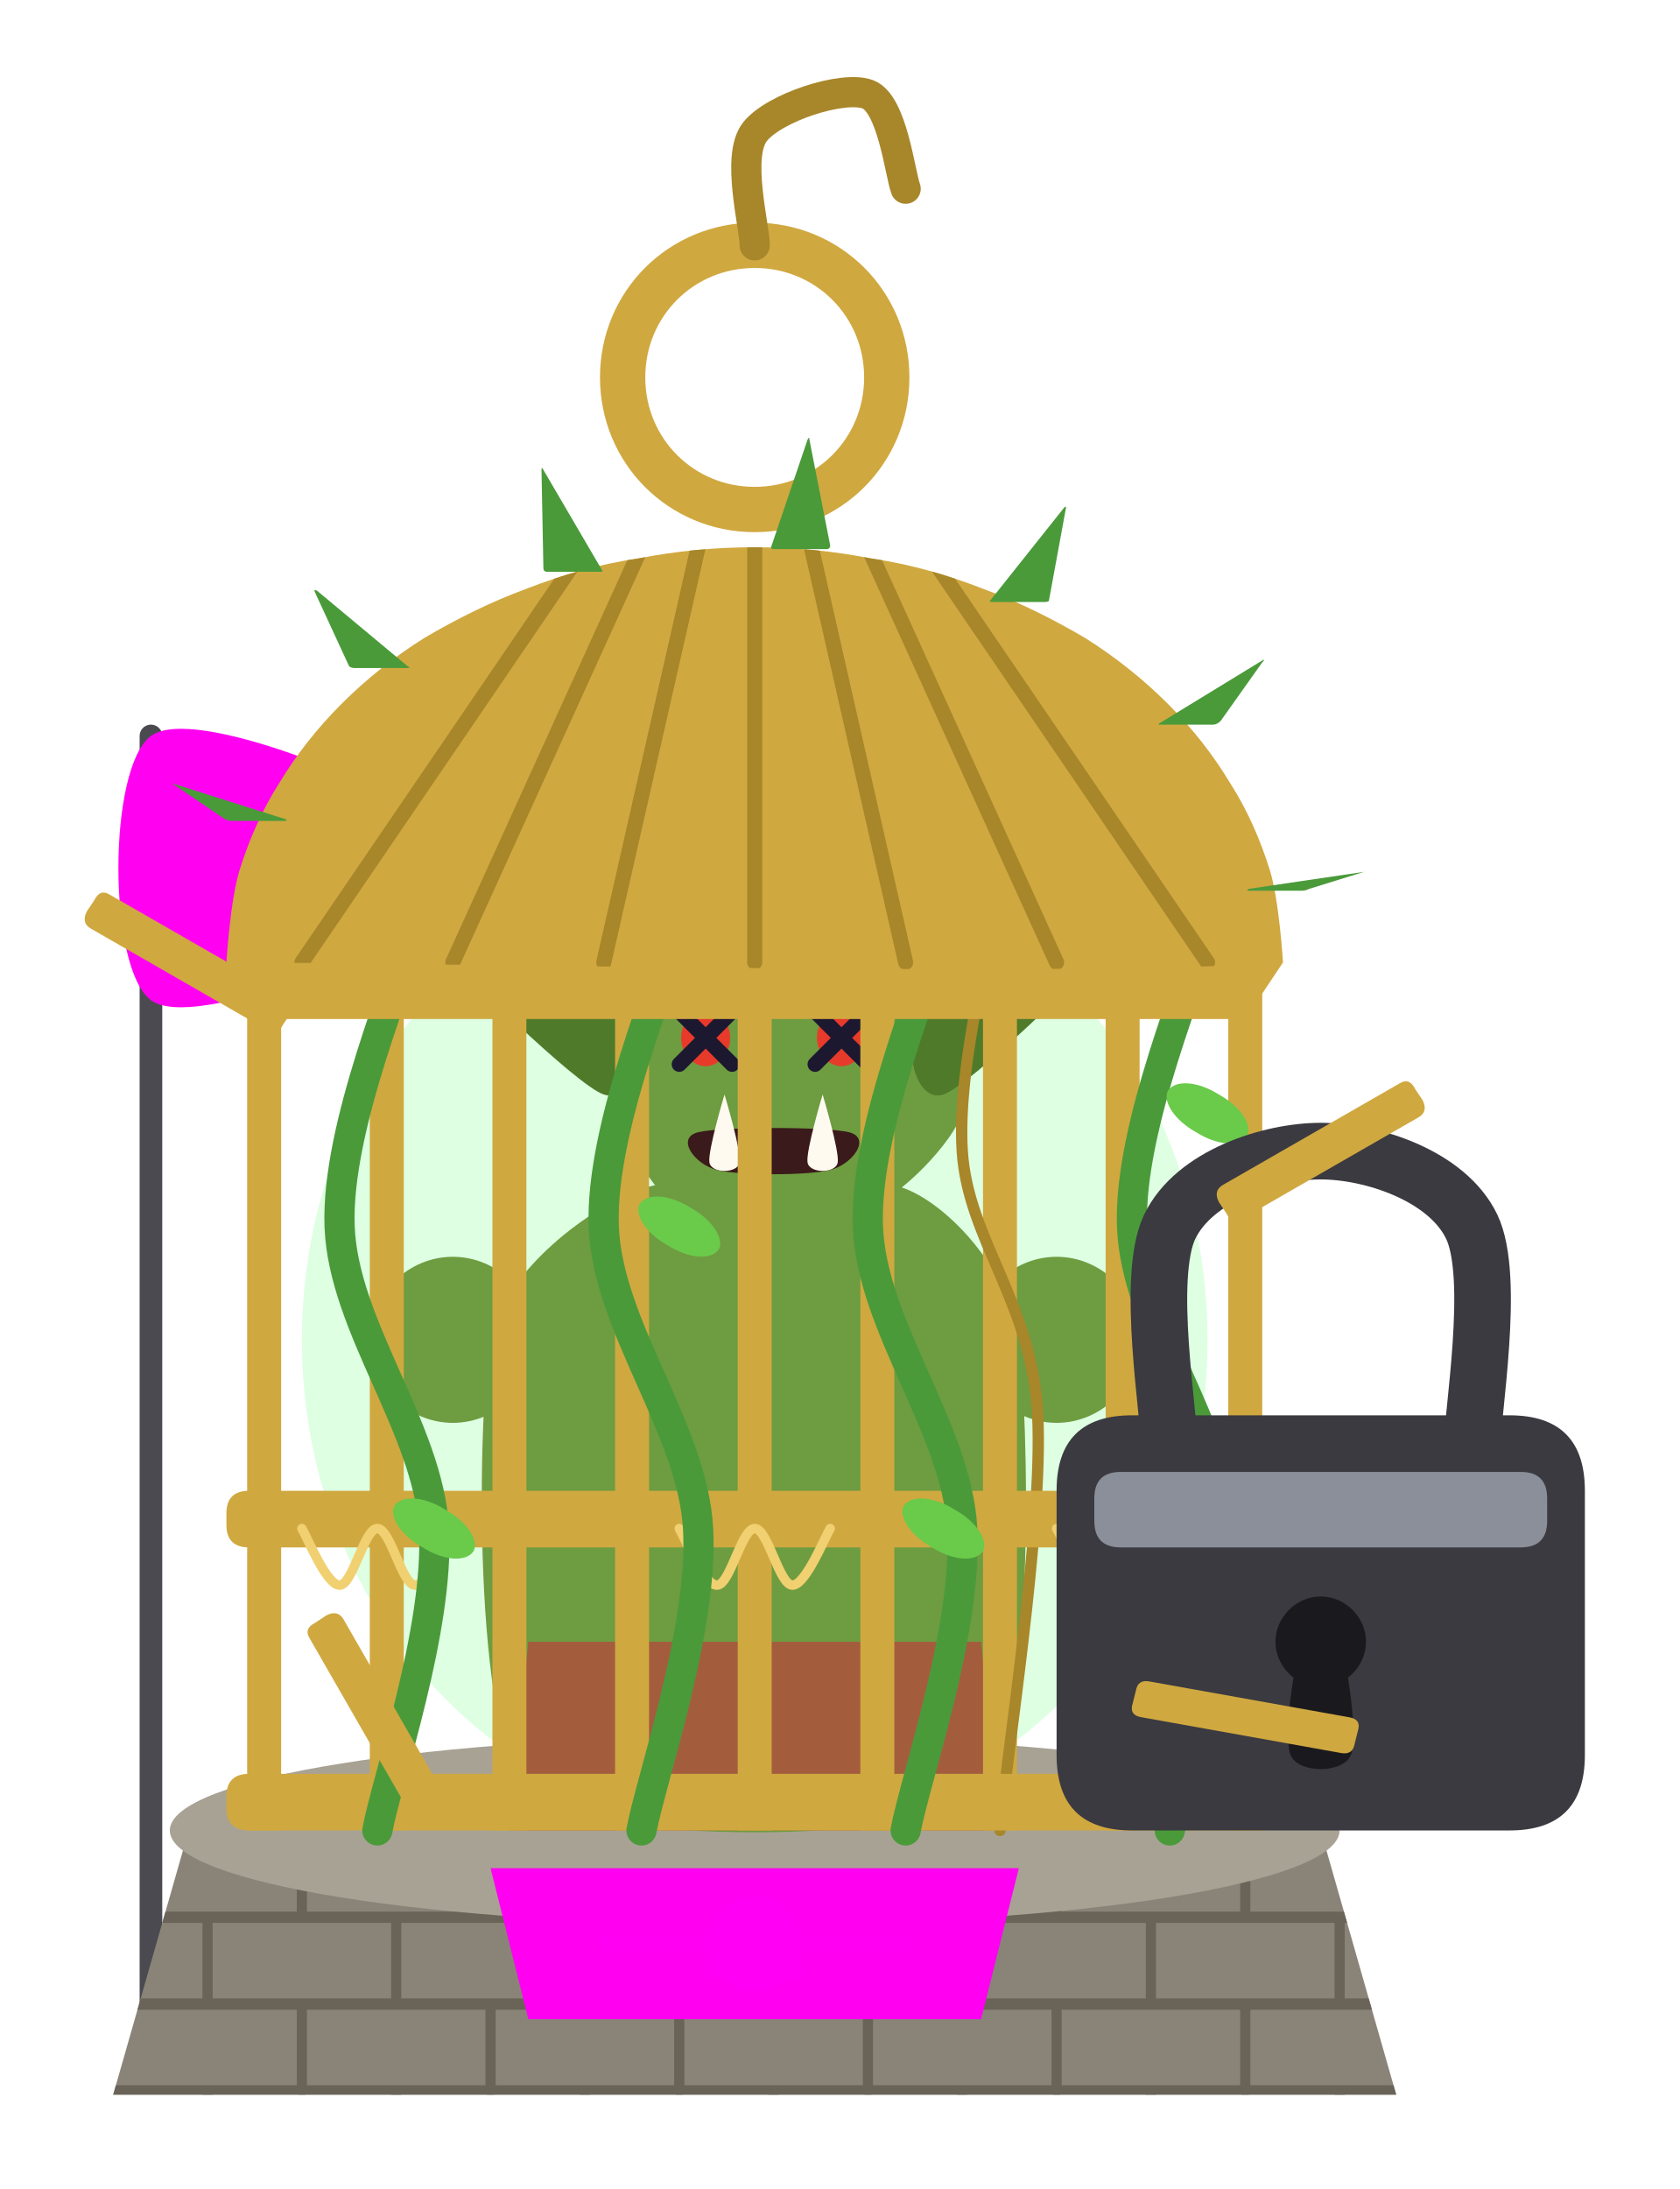
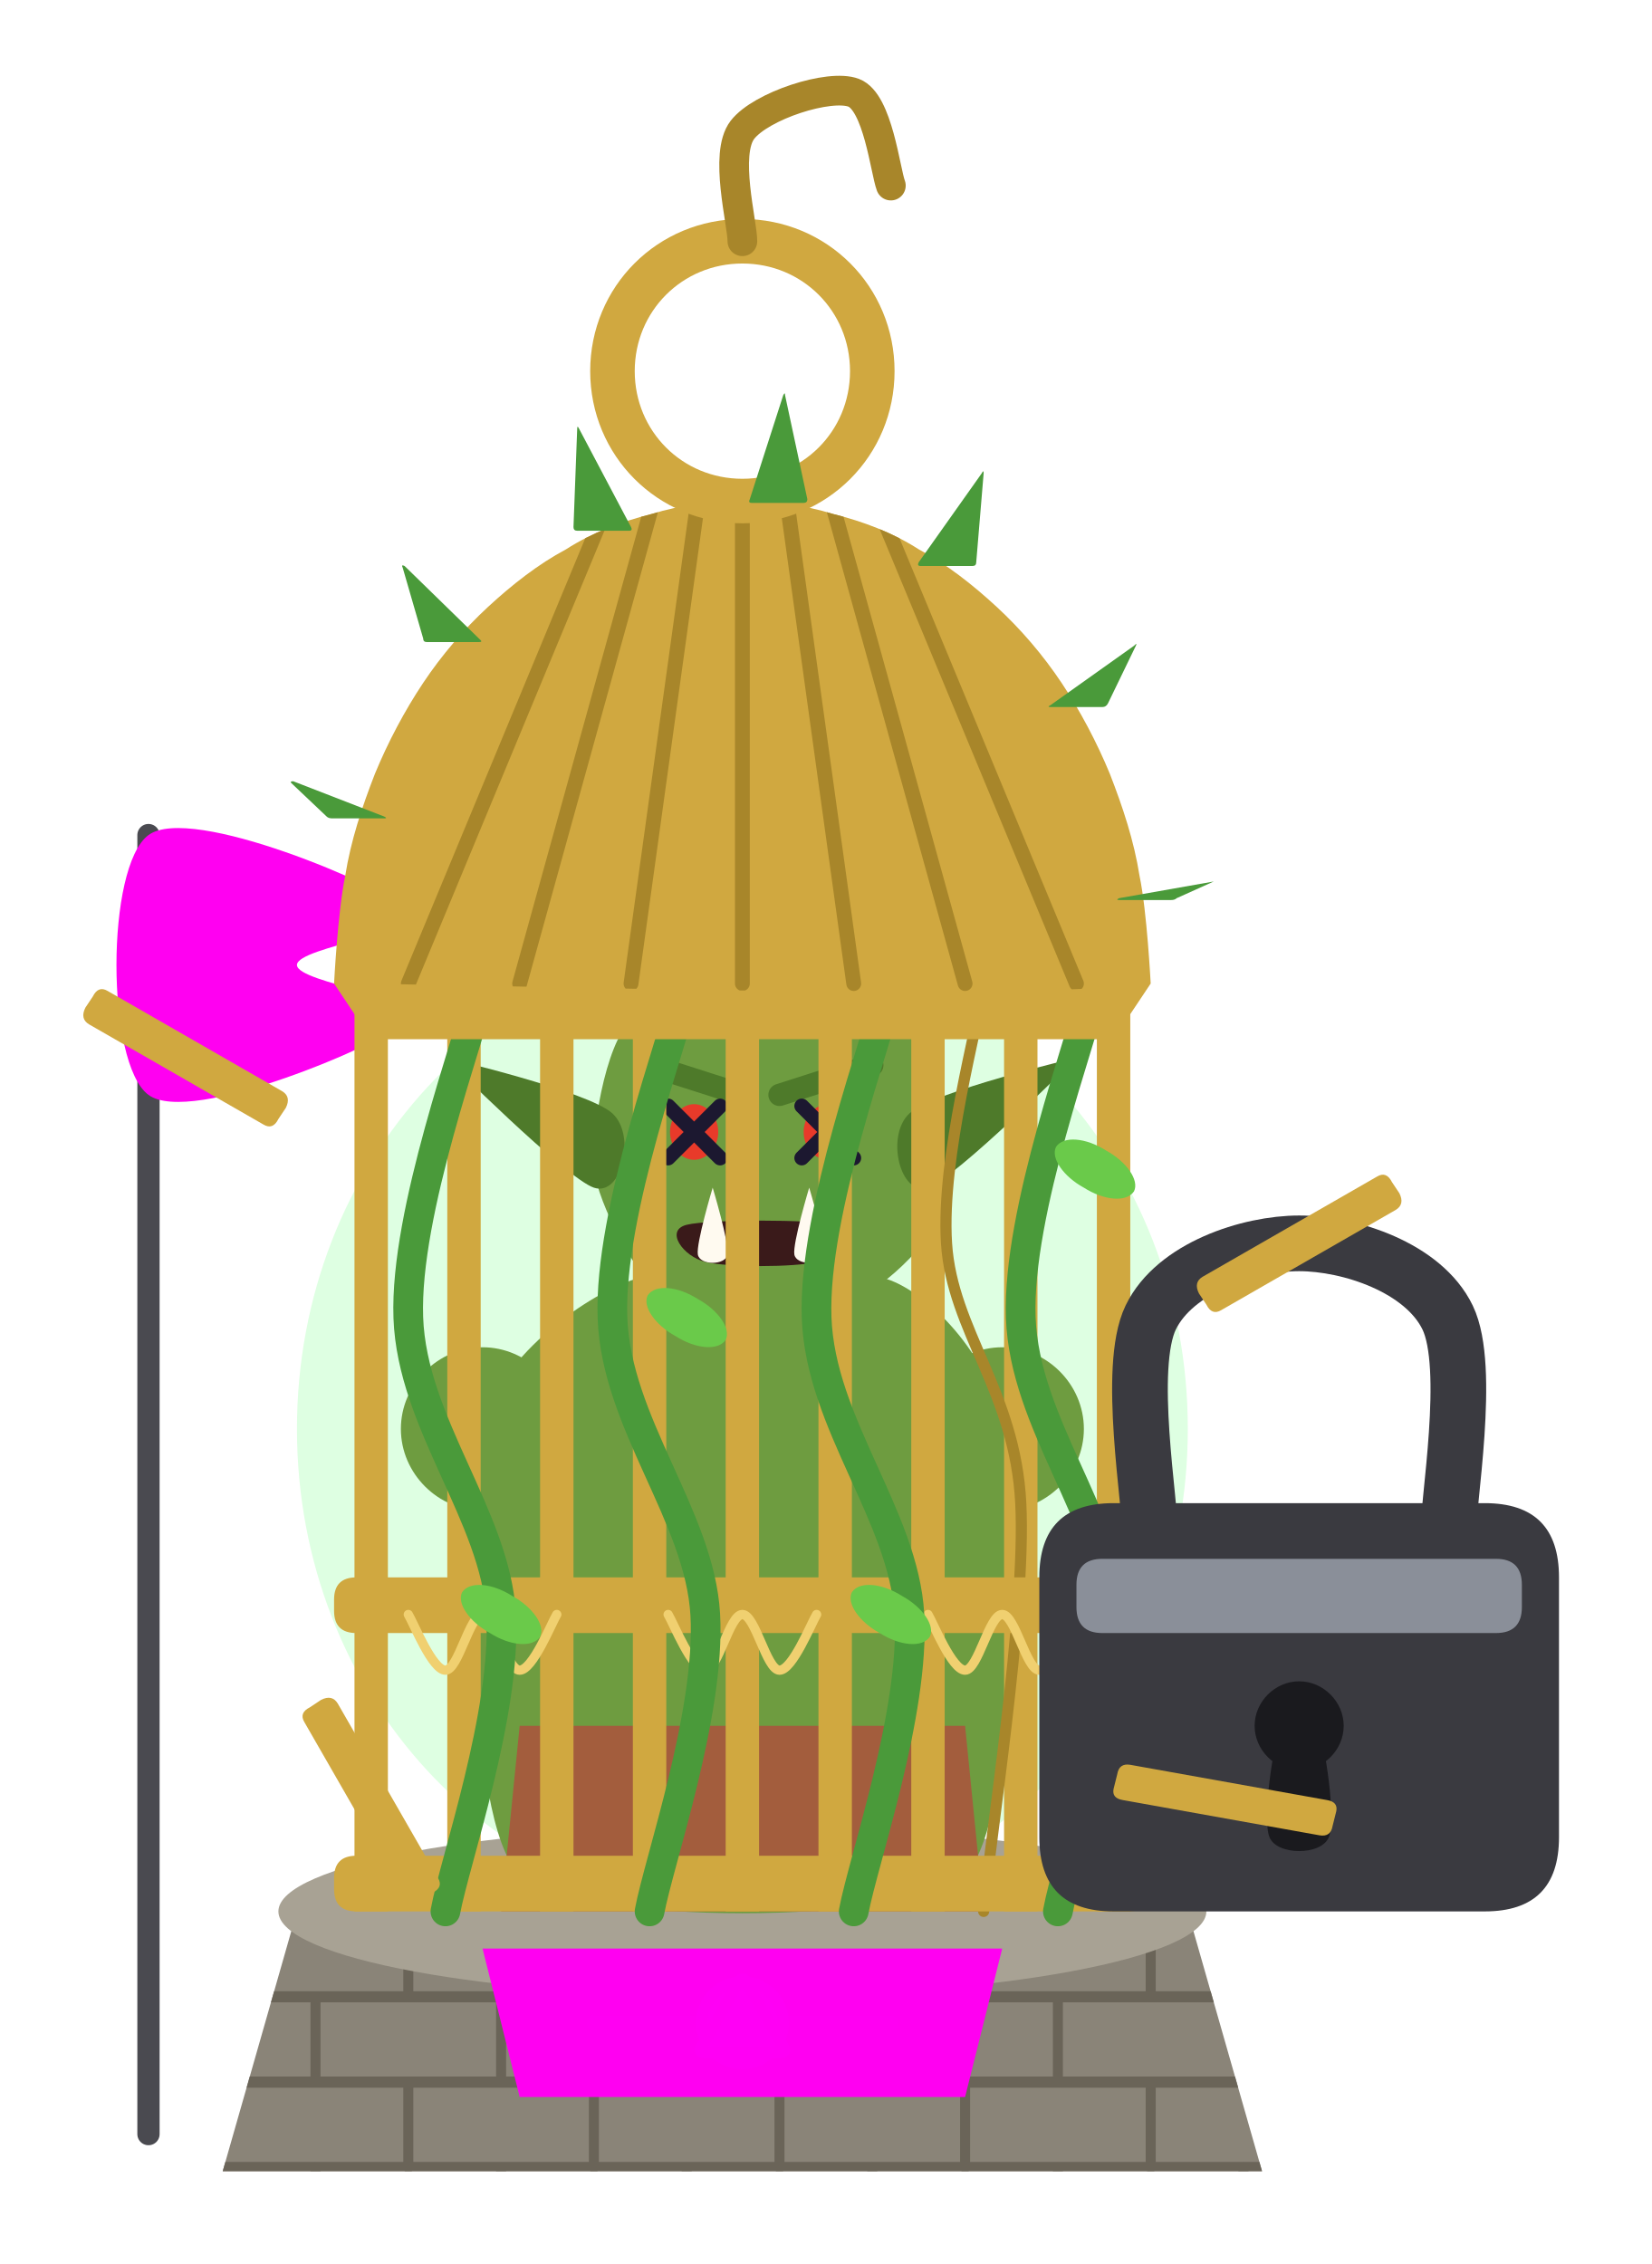
- <svg xmlns="http://www.w3.org/2000/svg" viewBox="-40 -111 89 116" width="267" height="348" data-character="goblin-cage" data-mu="50" data-rig="building">
+ <svg xmlns="http://www.w3.org/2000/svg" viewBox="-40 -117 89 122" width="267" height="366" data-character="goblin-cage" data-mu="50" data-rig="building">
  <defs>
    <clipPath id="goblin-cage-c1">
-       <path d="M-30 -14L30 -14L34 0L-34 0L-30 -14Z" />
+       <path d="M-24 -14L24 -14L28 0L-28 0L-24 -14Z" />
    </clipPath>
    <clipPath id="goblin-cage-c2">
-       <path d="M-28 -60C-37.3 -60 -28.1 -59.2 -28 -60C-27.9 -60.8 -27.8 -63.3 -27.3 -64.9C-26.8 -66.5 -26.1 -68.1 -25.2 -69.5C-24.3 -71 -23.2 -72.4 -21.9 -73.7C-20.6 -75 -19.1 -76.2 -17.5 -77.2C-15.8 -78.2 -14 -79.1 -12.1 -79.8C-10.3 -80.5 -8.3 -81.1 -6.2 -81.4C-4.2 -81.8 -2.1 -82 0 -82C2.1 -82 4.2 -81.8 6.2 -81.4C8.3 -81.1 10.3 -80.5 12.1 -79.8C14 -79.1 15.8 -78.2 17.5 -77.2C19.1 -76.2 20.6 -75 21.9 -73.7C23.2 -72.4 24.3 -71 25.2 -69.5C26.1 -68.1 26.8 -66.5 27.3 -64.9C27.8 -63.3 37.2 -60.8 28 -60C18.8 -59.2 -18.7 -60 -28 -60Z" />
+       <path d="M-22 -64C-29.3 -64 -22.1 -63 -22 -64C-21.9 -65 -21.8 -67.9 -21.4 -69.8C-21.1 -71.7 -20.5 -73.5 -19.8 -75.3C-19.1 -77 -18.2 -78.7 -17.2 -80.2C-16.2 -81.7 -15 -83.1 -13.7 -84.3C-12.4 -85.5 -11 -86.6 -9.5 -87.4C-8.1 -88.3 -6.5 -88.9 -4.9 -89.3C-3.3 -89.8 -1.6 -90 0 -90C1.6 -90 3.3 -89.8 4.9 -89.3C6.5 -88.9 8.1 -88.3 9.5 -87.4C11 -86.6 12.4 -85.5 13.7 -84.3C15 -83.1 16.2 -81.7 17.2 -80.2C18.2 -78.7 19.1 -77 19.8 -75.3C20.5 -73.5 21.1 -71.7 21.4 -69.8C21.8 -67.9 29.2 -65 22 -64C14.8 -63 -14.7 -64 -22 -64Z" />
    </clipPath>
  </defs>
  <g data-part="flag" data-bone="flag" data-z="1" data-team="1" data-bb="-34.6 -73.9 18.2 72.5">
    <path d="M-32 -2L-32 -72" fill="none" stroke="#4a4a50" stroke-width="1.2" stroke-linecap="round" stroke-linejoin="round" />
    <path d="M-32 -72C-29.7 -73.7 -19.3 -69.2 -18 -68C-16.7 -66.8 -24 -66 -24 -65C-24 -64 -16.7 -63.2 -18 -62C-19.3 -60.8 -29.7 -56.3 -32 -58C-34.3 -59.7 -34.3 -70.3 -32 -72Z" fill="#ff00f1" data-mat="cloth" data-bb="-34.3 -73.7 17.7 17.3" data-line="#ff00f4" data-lw="0.5" />
  </g>
-   <g data-part="pedestal" data-bone="base" data-z="2" data-bb="-36.3 -19.8 72.6 20.6">
-     <path d="M-30 -14L30 -14L34 0L-34 0L-30 -14Z" fill="#8a8478" data-mat="stone" data-bb="-34 -14 68 14" data-hi="0.4" />
+   <g data-part="pedestal" data-bone="base" data-z="2" data-bb="-30.3 -19.4 60.6 20.2">
+     <path d="M-24 -14L24 -14L28 0L-28 0L-24 -14Z" fill="#8a8478" data-mat="stone" data-bb="-28 -14 56 14" data-hi="0.4" />
    <g data-lod="1">
      <g clip-path="url(#goblin-cage-c1)">
-         <path d="M-36 -9.4L36 -9.4" fill="none" stroke="#6a6458" stroke-width="0.6" stroke-linecap="round" stroke-linejoin="round" data-lod="1" />
-         <path d="M-36 -4.8L36 -4.8" fill="none" stroke="#6a6458" stroke-width="0.6" stroke-linecap="round" stroke-linejoin="round" data-lod="1" />
-         <path d="M-36 -0.2L36 -0.2" fill="none" stroke="#6a6458" stroke-width="0.6" stroke-linecap="round" stroke-linejoin="round" data-lod="1" />
-         <path d="M-24 -14L-24 -9.4" fill="none" stroke="#6a6458" stroke-width="0.54" stroke-linecap="round" stroke-linejoin="round" data-lod="1" />
-         <path d="M-14 -14L-14 -9.4" fill="none" stroke="#6a6458" stroke-width="0.54" stroke-linecap="round" stroke-linejoin="round" data-lod="1" />
-         <path d="M-4 -14L-4 -9.4" fill="none" stroke="#6a6458" stroke-width="0.54" stroke-linecap="round" stroke-linejoin="round" data-lod="1" />
-         <path d="M6 -14L6 -9.4" fill="none" stroke="#6a6458" stroke-width="0.54" stroke-linecap="round" stroke-linejoin="round" data-lod="1" />
-         <path d="M16 -14L16 -9.4" fill="none" stroke="#6a6458" stroke-width="0.54" stroke-linecap="round" stroke-linejoin="round" data-lod="1" />
-         <path d="M26 -14L26 -9.4" fill="none" stroke="#6a6458" stroke-width="0.54" stroke-linecap="round" stroke-linejoin="round" data-lod="1" />
-         <path d="M-29 -9.4L-29 -4.8" fill="none" stroke="#6a6458" stroke-width="0.54" stroke-linecap="round" stroke-linejoin="round" data-lod="1" />
-         <path d="M-19 -9.4L-19 -4.8" fill="none" stroke="#6a6458" stroke-width="0.54" stroke-linecap="round" stroke-linejoin="round" data-lod="1" />
-         <path d="M-9 -9.4L-9 -4.8" fill="none" stroke="#6a6458" stroke-width="0.54" stroke-linecap="round" stroke-linejoin="round" data-lod="1" />
-         <path d="M1 -9.4L1 -4.8" fill="none" stroke="#6a6458" stroke-width="0.54" stroke-linecap="round" stroke-linejoin="round" data-lod="1" />
-         <path d="M11 -9.4L11 -4.8" fill="none" stroke="#6a6458" stroke-width="0.54" stroke-linecap="round" stroke-linejoin="round" data-lod="1" />
-         <path d="M21 -9.4L21 -4.8" fill="none" stroke="#6a6458" stroke-width="0.54" stroke-linecap="round" stroke-linejoin="round" data-lod="1" />
-         <path d="M31 -9.4L31 -4.8" fill="none" stroke="#6a6458" stroke-width="0.54" stroke-linecap="round" stroke-linejoin="round" data-lod="1" />
-         <path d="M-24 -4.8L-24 -0.2" fill="none" stroke="#6a6458" stroke-width="0.54" stroke-linecap="round" stroke-linejoin="round" data-lod="1" />
-         <path d="M-14 -4.8L-14 -0.2" fill="none" stroke="#6a6458" stroke-width="0.54" stroke-linecap="round" stroke-linejoin="round" data-lod="1" />
-         <path d="M-4 -4.8L-4 -0.2" fill="none" stroke="#6a6458" stroke-width="0.54" stroke-linecap="round" stroke-linejoin="round" data-lod="1" />
-         <path d="M6 -4.8L6 -0.2" fill="none" stroke="#6a6458" stroke-width="0.54" stroke-linecap="round" stroke-linejoin="round" data-lod="1" />
-         <path d="M16 -4.8L16 -0.2" fill="none" stroke="#6a6458" stroke-width="0.54" stroke-linecap="round" stroke-linejoin="round" data-lod="1" />
-         <path d="M26 -4.8L26 -0.2" fill="none" stroke="#6a6458" stroke-width="0.54" stroke-linecap="round" stroke-linejoin="round" data-lod="1" />
-         <path d="M-29 -0.2L-29 0" fill="none" stroke="#6a6458" stroke-width="0.54" stroke-linecap="round" stroke-linejoin="round" data-lod="1" />
-         <path d="M-19 -0.2L-19 0" fill="none" stroke="#6a6458" stroke-width="0.54" stroke-linecap="round" stroke-linejoin="round" data-lod="1" />
-         <path d="M-9 -0.2L-9 0" fill="none" stroke="#6a6458" stroke-width="0.54" stroke-linecap="round" stroke-linejoin="round" data-lod="1" />
-         <path d="M1 -0.2L1 0" fill="none" stroke="#6a6458" stroke-width="0.54" stroke-linecap="round" stroke-linejoin="round" data-lod="1" />
-         <path d="M11 -0.2L11 0" fill="none" stroke="#6a6458" stroke-width="0.54" stroke-linecap="round" stroke-linejoin="round" data-lod="1" />
-         <path d="M21 -0.2L21 0" fill="none" stroke="#6a6458" stroke-width="0.54" stroke-linecap="round" stroke-linejoin="round" data-lod="1" />
-         <path d="M31 -0.2L31 0" fill="none" stroke="#6a6458" stroke-width="0.54" stroke-linecap="round" stroke-linejoin="round" data-lod="1" />
+         <path d="M-30 -9.4L30 -9.4" fill="none" stroke="#6a6458" stroke-width="0.6" stroke-linecap="round" stroke-linejoin="round" data-lod="1" />
+         <path d="M-30 -4.8L30 -4.8" fill="none" stroke="#6a6458" stroke-width="0.6" stroke-linecap="round" stroke-linejoin="round" data-lod="1" />
+         <path d="M-30 -0.2L30 -0.2" fill="none" stroke="#6a6458" stroke-width="0.6" stroke-linecap="round" stroke-linejoin="round" data-lod="1" />
+         <path d="M-18 -14L-18 -9.4" fill="none" stroke="#6a6458" stroke-width="0.54" stroke-linecap="round" stroke-linejoin="round" data-lod="1" />
+         <path d="M-8 -14L-8 -9.4" fill="none" stroke="#6a6458" stroke-width="0.54" stroke-linecap="round" stroke-linejoin="round" data-lod="1" />
+         <path d="M2 -14L2 -9.4" fill="none" stroke="#6a6458" stroke-width="0.54" stroke-linecap="round" stroke-linejoin="round" data-lod="1" />
+         <path d="M12 -14L12 -9.4" fill="none" stroke="#6a6458" stroke-width="0.54" stroke-linecap="round" stroke-linejoin="round" data-lod="1" />
+         <path d="M22 -14L22 -9.4" fill="none" stroke="#6a6458" stroke-width="0.54" stroke-linecap="round" stroke-linejoin="round" data-lod="1" />
+         <path d="M-23 -9.4L-23 -4.8" fill="none" stroke="#6a6458" stroke-width="0.54" stroke-linecap="round" stroke-linejoin="round" data-lod="1" />
+         <path d="M-13 -9.4L-13 -4.8" fill="none" stroke="#6a6458" stroke-width="0.54" stroke-linecap="round" stroke-linejoin="round" data-lod="1" />
+         <path d="M-3 -9.4L-3 -4.8" fill="none" stroke="#6a6458" stroke-width="0.54" stroke-linecap="round" stroke-linejoin="round" data-lod="1" />
+         <path d="M7 -9.4L7 -4.8" fill="none" stroke="#6a6458" stroke-width="0.54" stroke-linecap="round" stroke-linejoin="round" data-lod="1" />
+         <path d="M17 -9.4L17 -4.8" fill="none" stroke="#6a6458" stroke-width="0.54" stroke-linecap="round" stroke-linejoin="round" data-lod="1" />
+         <path d="M27 -9.4L27 -4.8" fill="none" stroke="#6a6458" stroke-width="0.54" stroke-linecap="round" stroke-linejoin="round" data-lod="1" />
+         <path d="M-18 -4.8L-18 -0.2" fill="none" stroke="#6a6458" stroke-width="0.54" stroke-linecap="round" stroke-linejoin="round" data-lod="1" />
+         <path d="M-8 -4.8L-8 -0.2" fill="none" stroke="#6a6458" stroke-width="0.54" stroke-linecap="round" stroke-linejoin="round" data-lod="1" />
+         <path d="M2 -4.8L2 -0.2" fill="none" stroke="#6a6458" stroke-width="0.54" stroke-linecap="round" stroke-linejoin="round" data-lod="1" />
+         <path d="M12 -4.8L12 -0.2" fill="none" stroke="#6a6458" stroke-width="0.54" stroke-linecap="round" stroke-linejoin="round" data-lod="1" />
+         <path d="M22 -4.8L22 -0.2" fill="none" stroke="#6a6458" stroke-width="0.54" stroke-linecap="round" stroke-linejoin="round" data-lod="1" />
+         <path d="M-23 -0.2L-23 0" fill="none" stroke="#6a6458" stroke-width="0.54" stroke-linecap="round" stroke-linejoin="round" data-lod="1" />
+         <path d="M-13 -0.2L-13 0" fill="none" stroke="#6a6458" stroke-width="0.54" stroke-linecap="round" stroke-linejoin="round" data-lod="1" />
+         <path d="M-3 -0.2L-3 0" fill="none" stroke="#6a6458" stroke-width="0.54" stroke-linecap="round" stroke-linejoin="round" data-lod="1" />
+         <path d="M7 -0.2L7 0" fill="none" stroke="#6a6458" stroke-width="0.54" stroke-linecap="round" stroke-linejoin="round" data-lod="1" />
+         <path d="M17 -0.2L17 0" fill="none" stroke="#6a6458" stroke-width="0.54" stroke-linecap="round" stroke-linejoin="round" data-lod="1" />
+         <path d="M27 -0.2L27 0" fill="none" stroke="#6a6458" stroke-width="0.54" stroke-linecap="round" stroke-linejoin="round" data-lod="1" />
      </g>
    </g>
-     <path d="M31 -14C31 -11.2 17.1 -9 0 -9C-17.1 -9 -31 -11.2 -31 -14C-31 -16.8 -17.1 -19 0 -19C17.1 -19 31 -16.8 31 -14Z" fill="#a8a294" data-mat="stone" data-bb="-31 -19 62 10" />
+     <path d="M25 -14C25 -11.5 13.8 -9.4 0 -9.4C-13.8 -9.4 -25 -11.5 -25 -14C-25 -16.5 -13.8 -18.6 0 -18.6C13.8 -18.6 25 -16.5 25 -14Z" fill="#a8a294" data-mat="stone" data-bb="-25 -18.6 50 9.2" />
  </g>
  <g data-part="evoGlow" data-bone="glow" data-z="3" data-evo="evo" data-glow="1" data-bb="-24 -66 48 52">
    <path d="M24 -40C24 -25.6 13.3 -14 0 -14C-13.3 -14 -24 -25.6 -24 -40C-24 -54.4 -13.3 -66 0 -66C13.3 -66 24 -54.4 24 -40Z" fill="#7cff8a" opacity="0.25" />
  </g>
-   <g data-part="brawler" data-bone="crew" data-z="4" data-bb="-21.2 -65 42.4 52.6">
+   <g data-part="brawler" data-bone="crew" data-z="4" data-bb="-19.2 -65 38.4 52.6">
    <path d="M-12 -16C-15 -18.8 -14.7 -36.3 -14 -40C-13.3 -43.7 -8.6 -47.1 -6 -48C-3.4 -48.9 5.7 -48.9 8 -48C10.3 -47.1 13.5 -43.7 14 -40C14.5 -36.3 15 -18.8 12 -16C9 -13.2 -9 -13.2 -12 -16Z" fill="#6e9c40" data-mat="skin" data-bb="-15 -48.9 30.1 35.7" data-hi="0.4" />
    <path d="M-12 -24L12 -24L13 -14L-13 -14L-12 -24Z" fill="#a35d3d" data-mat="cloth" data-bb="-13 -24 26 10" />
    <path d="M-8 -54C-8.2 -55.7 -7.4 -60.8 -6 -62C-4.6 -63.2 2.1 -64.2 4 -64C5.9 -63.8 9.2 -61.4 10 -60C10.8 -58.6 11.5 -53.5 11 -52C10.5 -50.5 7.8 -47.6 6 -47C4.3 -46.4 -2.4 -46.2 -4 -47C-5.6 -47.8 -7.8 -52.2 -8 -54Z" fill="#6e9c40" data-mat="skin" data-bb="-8.2 -64.2 19.7 18.1" data-hi="0.4" />
    <path d="M-8 -53C-9.5 -53.5 -16 -60 -16 -60C-16 -60 -8.3 -58.2 -7 -57C-5.7 -55.8 -6.5 -52.5 -8 -53Z" fill="#4e7a2a" data-mat="skin" data-bb="-16 -60 10.3 7.5" />
    <path d="M9 -57C10.3 -58.2 18 -60 18 -60C18 -60 11.5 -53.5 10 -53C8.5 -52.5 7.7 -55.8 9 -57Z" fill="#4e7a2a" data-mat="skin" data-bb="7.7 -60 10.3 7.5" />
-     <path d="M-11.6 -40C-11.6 -37.6 -13.6 -35.6 -16 -35.6C-18.4 -35.6 -20.4 -37.6 -20.4 -40C-20.4 -42.4 -18.4 -44.4 -16 -44.4C-13.6 -44.4 -11.6 -42.4 -11.6 -40Z" fill="#6e9c40" data-mat="skin" data-bb="-20.4 -44.4 8.8 8.8" data-hi="0.4" />
-     <path d="M20.4 -40C20.4 -37.6 18.4 -35.6 16 -35.6C13.6 -35.6 11.6 -37.6 11.6 -40C11.6 -42.4 13.6 -44.4 16 -44.4C18.4 -44.4 20.4 -42.4 20.4 -40Z" fill="#6e9c40" data-mat="skin" data-bb="11.6 -44.4 8.8 8.8" data-hi="0.4" />
+     <path d="M-9.6 -40C-9.6 -37.6 -11.6 -35.6 -14 -35.6C-16.4 -35.6 -18.4 -37.6 -18.4 -40C-18.4 -42.4 -16.4 -44.4 -14 -44.4C-11.6 -44.4 -9.6 -42.4 -9.6 -40Z" fill="#6e9c40" data-mat="skin" data-bb="-18.4 -44.4 8.8 8.8" data-hi="0.4" />
+     <path d="M18.4 -40C18.4 -37.6 16.4 -35.6 14 -35.6C11.6 -35.6 9.6 -37.6 9.6 -40C9.6 -42.4 11.6 -44.4 14 -44.4C16.4 -44.4 18.4 -42.4 18.4 -40Z" fill="#6e9c40" data-mat="skin" data-bb="9.6 -44.4 8.8 8.8" data-hi="0.4" />
  </g>
  <g data-part="brawlerFace" data-bone="crew" data-z="4.5" data-expr="idle,attack,hurt,stun,sleep,ability" data-bb="-5.6 -60.2 13.2 12.2">
    <path d="M-1.3 -56C-1.3 -55.2 -1.9 -54.5 -2.6 -54.5C-3.3 -54.5 -3.9 -55.2 -3.9 -56C-3.9 -56.8 -3.3 -57.5 -2.6 -57.5C-1.9 -57.5 -1.3 -56.8 -1.3 -56Z" fill="#e83a2a" />
    <path d="M5.9 -56C5.9 -55.2 5.3 -54.5 4.6 -54.5C3.9 -54.5 3.3 -55.2 3.3 -56C3.3 -56.8 3.9 -57.5 4.6 -57.5C5.3 -57.5 5.9 -56.8 5.9 -56Z" fill="#e83a2a" />
    <path d="M-5 -59.6L0 -58" fill="none" stroke="#4e7a2a" stroke-width="1.2" stroke-linecap="round" stroke-linejoin="round" />
    <path d="M7 -59.6L2 -58" fill="none" stroke="#4e7a2a" stroke-width="1.2" stroke-linecap="round" stroke-linejoin="round" />
    <path d="M-3 -51C-1.8 -51.3 3.8 -51.3 5 -51C6.2 -50.7 5.2 -49.3 4 -49C2.8 -48.7 -0.8 -48.7 -2 -49C-3.2 -49.3 -4.2 -50.7 -3 -51Z" fill="#3a1a1a" />
    <path d="M-2.4 -49.4C-2.5 -50 -1.6 -53 -1.6 -53C-1.6 -53 -0.7 -50 -0.8 -49.4C-0.9 -48.8 -2.3 -48.8 -2.4 -49.4Z" fill="#fffaf0" data-mat="bone" data-bb="-2.5 -53 1.9 4.2" />
    <path d="M2.8 -49.4C2.7 -50 3.6 -53 3.6 -53C3.6 -53 4.5 -50 4.4 -49.4C4.3 -48.8 2.9 -48.8 2.8 -49.4Z" fill="#fffaf0" data-mat="bone" data-bb="2.7 -53 1.9 4.2" />
  </g>
  <g data-part="brawlerDeath" data-bone="crew" data-z="4.5" data-expr="death" data-bb="-4.4 -57.8 10.8 3.6">
    <path d="M-4 -57.4L-1.2 -54.6" fill="none" stroke="#1c1830" stroke-width="0.8" stroke-linecap="round" stroke-linejoin="round" />
    <path d="M-1.2 -57.4L-4 -54.6" fill="none" stroke="#1c1830" stroke-width="0.8" stroke-linecap="round" stroke-linejoin="round" />
    <path d="M3.2 -57.4L6 -54.6" fill="none" stroke="#1c1830" stroke-width="0.8" stroke-linecap="round" stroke-linejoin="round" />
    <path d="M6 -57.4L3.2 -54.6" fill="none" stroke="#1c1830" stroke-width="0.8" stroke-linecap="round" stroke-linejoin="round" />
  </g>
-   <g data-part="bars" data-bone="door" data-z="6" data-sig="1" data-bb="-28.8 -70.8 57.6 57.6">
-     <path d="M-26.9 -60L-25.1 -60L-25.1 -14L-26.9 -14L-26.9 -60Z" fill="#d0a840" data-mat="gold" data-bb="-26.9 -60 1.8 46" data-hi="0.8" />
-     <path d="M-20.4 -64.4L-18.6 -64.4L-18.6 -14L-20.4 -14L-20.4 -64.4Z" fill="#d0a840" data-mat="gold" data-bb="-20.4 -64.4 1.8 50.4" data-hi="0.8" />
-     <path d="M-13.9 -67.5L-12.1 -67.5L-12.1 -14L-13.9 -14L-13.9 -67.5Z" fill="#d0a840" data-mat="gold" data-bb="-13.9 -67.5 1.8 53.5" data-hi="0.8" />
-     <path d="M-7.4 -69.4L-5.6 -69.4L-5.6 -14L-7.4 -14L-7.4 -69.4Z" fill="#d0a840" data-mat="gold" data-bb="-7.4 -69.4 1.8 55.4" data-hi="0.8" />
-     <path d="M-0.9 -70L0.9 -70L0.9 -14L-0.9 -14L-0.9 -70Z" fill="#d0a840" data-mat="gold" data-bb="-0.9 -70 1.8 56" data-hi="0.8" />
-     <path d="M5.6 -69.4L7.4 -69.4L7.4 -14L5.6 -14L5.6 -69.4Z" fill="#d0a840" data-mat="gold" data-bb="5.6 -69.4 1.8 55.4" data-hi="0.8" />
-     <path d="M12.1 -67.5L13.9 -67.5L13.9 -14L12.1 -14L12.1 -67.5Z" fill="#d0a840" data-mat="gold" data-bb="12.1 -67.5 1.8 53.5" data-hi="0.8" />
-     <path d="M18.6 -64.4L20.4 -64.4L20.4 -14L18.6 -14L18.6 -64.4Z" fill="#d0a840" data-mat="gold" data-bb="18.6 -64.4 1.8 50.4" data-hi="0.8" />
-     <path d="M25.1 -60L26.9 -60L26.9 -14L25.1 -14L25.1 -60Z" fill="#d0a840" data-mat="gold" data-bb="25.1 -60 1.8 46" data-hi="0.8" />
+   <g data-part="bars" data-bone="door" data-z="6" data-sig="1" data-bb="-22.8 -76.8 45.6 63.6">
+     <path d="M-20.9 -64L-19.1 -64L-19.1 -14L-20.9 -14L-20.9 -64Z" fill="#d0a840" data-mat="gold" data-bb="-20.9 -64 1.8 50" data-hi="0.8" />
+     <path d="M-15.9 -69.2L-14.1 -69.2L-14.1 -14L-15.9 -14L-15.9 -69.2Z" fill="#d0a840" data-mat="gold" data-bb="-15.9 -69.2 1.8 55.3" data-hi="0.8" />
+     <path d="M-10.9 -73L-9.1 -73L-9.1 -14L-10.9 -14L-10.9 -73Z" fill="#d0a840" data-mat="gold" data-bb="-10.9 -73 1.8 59" data-hi="0.8" />
+     <path d="M-5.9 -75.2L-4.1 -75.2L-4.1 -14L-5.9 -14L-5.9 -75.2Z" fill="#d0a840" data-mat="gold" data-bb="-5.9 -75.2 1.8 61.3" data-hi="0.8" />
+     <path d="M-0.9 -76L0.9 -76L0.9 -14L-0.9 -14L-0.9 -76Z" fill="#d0a840" data-mat="gold" data-bb="-0.9 -76 1.8 62" data-hi="0.8" />
+     <path d="M4.1 -75.2L5.9 -75.2L5.9 -14L4.1 -14L4.1 -75.2Z" fill="#d0a840" data-mat="gold" data-bb="4.1 -75.2 1.8 61.3" data-hi="0.8" />
+     <path d="M9.1 -73L10.9 -73L10.9 -14L9.1 -14L9.1 -73Z" fill="#d0a840" data-mat="gold" data-bb="9.1 -73 1.8 59" data-hi="0.8" />
+     <path d="M14.1 -69.2L15.9 -69.2L15.9 -14L14.1 -14L14.1 -69.2Z" fill="#d0a840" data-mat="gold" data-bb="14.1 -69.2 1.8 55.3" data-hi="0.8" />
+     <path d="M19.1 -64L20.9 -64L20.9 -14L19.1 -14L19.1 -64Z" fill="#d0a840" data-mat="gold" data-bb="19.1 -64 1.8 50" data-hi="0.8" />
    <g data-lod="1">
      <path d="M13 -14C13.3 -17.7 15.3 -30 15 -36C14.7 -42 11.3 -45.3 11 -50C10.7 -54.7 12.7 -61.7 13 -64" fill="none" stroke="#a8862a" stroke-width="0.6" stroke-linecap="round" stroke-linejoin="round" />
    </g>
-     <path d="M-26.8 -32L26.8 -32Q28 -32 28 -30.8L28 -30.2Q28 -29 26.8 -29L-26.8 -29Q-28 -29 -28 -30.2L-28 -30.8Q-28 -32 -26.8 -32Z" fill="#d0a840" data-mat="gold" data-bb="-28 -32 56 3" data-hi="0.8" />
-     <path d="M-26.8 -17L26.8 -17Q28 -17 28 -15.8L28 -15.2Q28 -14 26.8 -14L-26.8 -14Q-28 -14 -28 -15.2L-28 -15.8Q-28 -17 -26.8 -17Z" fill="#d0a840" data-mat="gold" data-bb="-28 -17 56 3" />
+     <path d="M-20.8 -32L20.8 -32Q22 -32 22 -30.8L22 -30.2Q22 -29 20.8 -29L-20.8 -29Q-22 -29 -22 -30.2L-22 -30.8Q-22 -32 -20.8 -32Z" fill="#d0a840" data-mat="gold" data-bb="-22 -32 44 3" data-hi="0.8" />
+     <path d="M-20.8 -17L20.8 -17Q22 -17 22 -15.8L22 -15.2Q22 -14 20.8 -14L-20.8 -14Q-22 -14 -22 -15.2L-22 -15.8Q-22 -17 -20.8 -17Z" fill="#d0a840" data-mat="gold" data-bb="-22 -17 44 3" />
    <g data-lod="2">
-       <path d="M-24 -30C-23.7 -29.5 -22.7 -27 -22 -27C-21.3 -27 -20.7 -30 -20 -30C-19.3 -30 -18.7 -27 -18 -27C-17.3 -27 -16.3 -29.5 -16 -30" fill="none" stroke="#f0d070" stroke-width="0.5" stroke-linecap="round" stroke-linejoin="round" />
+       <path d="M-18 -30C-17.7 -29.5 -16.7 -27 -16 -27C-15.3 -27 -14.7 -30 -14 -30C-13.3 -30 -12.7 -27 -12 -27C-11.3 -27 -10.3 -29.5 -10 -30" fill="none" stroke="#f0d070" stroke-width="0.5" stroke-linecap="round" stroke-linejoin="round" />
      <path d="M-4 -30C-3.7 -29.5 -2.7 -27 -2 -27C-1.3 -27 -0.7 -30 0 -30C0.7 -30 1.3 -27 2 -27C2.7 -27 3.7 -29.5 4 -30" fill="none" stroke="#f0d070" stroke-width="0.5" stroke-linecap="round" stroke-linejoin="round" />
-       <path d="M16 -30C16.3 -29.5 17.3 -27 18 -27C18.7 -27 19.3 -30 20 -30C20.7 -30 21.3 -27 22 -27C22.7 -27 23.7 -29.5 24 -30" fill="none" stroke="#f0d070" stroke-width="0.5" stroke-linecap="round" stroke-linejoin="round" />
+       <path d="M10 -30C10.3 -29.5 11.3 -27 12 -27C12.7 -27 13.3 -30 14 -30C14.7 -30 15.3 -27 16 -27C16.7 -27 17.7 -29.5 18 -30" fill="none" stroke="#f0d070" stroke-width="0.5" stroke-linecap="round" stroke-linejoin="round" />
    </g>
  </g>
-   <g data-part="evoVines" data-bone="door" data-z="6.5" data-evo="evo" data-bb="-23 -62.8 50.2 49.6">
-     <path d="M-20 -14C-19.5 -16.7 -16.7 -24.7 -17 -30C-17.3 -35.3 -21.8 -40.7 -22 -46C-22.2 -51.3 -18.7 -59.3 -18 -62" fill="none" stroke="#4a9a3a" stroke-width="1.6" stroke-linecap="round" stroke-linejoin="round" />
-     <path d="M-6 -14C-5.5 -16.7 -2.7 -24.7 -3 -30C-3.3 -35.3 -7.8 -40.7 -8 -46C-8.2 -51.3 -4.7 -59.3 -4 -62" fill="none" stroke="#4a9a3a" stroke-width="1.6" stroke-linecap="round" stroke-linejoin="round" />
-     <path d="M8 -14C8.5 -16.7 11.3 -24.7 11 -30C10.7 -35.3 6.2 -40.7 6 -46C5.8 -51.3 9.3 -59.3 10 -62" fill="none" stroke="#4a9a3a" stroke-width="1.6" stroke-linecap="round" stroke-linejoin="round" />
-     <path d="M22 -14C22.5 -16.7 25.3 -24.7 25 -30C24.7 -35.3 20.2 -40.7 20 -46C19.8 -51.3 23.3 -59.3 24 -62" fill="none" stroke="#4a9a3a" stroke-width="1.6" stroke-linecap="round" stroke-linejoin="round" />
-     <path d="M-14.9 -28.8C-15.3 -28.2 -16.5 -28.3 -17.6 -29C-18.7 -29.6 -19.4 -30.6 -19.1 -31.2C-18.7 -31.8 -17.5 -31.7 -16.4 -31C-15.3 -30.4 -14.6 -29.4 -14.9 -28.8Z" fill="#6aca4a" data-mat="cloth" data-bb="-19.4 -31.8 4.8 3.5" />
-     <path d="M-1.9 -44.8C-2.3 -44.2 -3.5 -44.3 -4.6 -45C-5.7 -45.6 -6.4 -46.6 -6.1 -47.2C-5.7 -47.8 -4.5 -47.7 -3.4 -47C-2.3 -46.4 -1.6 -45.4 -1.9 -44.8Z" fill="#6aca4a" data-mat="cloth" data-bb="-6.4 -47.8 4.8 3.5" />
-     <path d="M12.1 -28.8C11.7 -28.2 10.5 -28.3 9.4 -29C8.3 -29.6 7.6 -30.6 7.9 -31.2C8.3 -31.8 9.5 -31.7 10.6 -31C11.7 -30.4 12.4 -29.4 12.1 -28.8Z" fill="#6aca4a" data-mat="cloth" data-bb="7.6 -31.8 4.8 3.5" />
-     <path d="M26.1 -50.8C25.7 -50.2 24.5 -50.3 23.4 -51C22.3 -51.6 21.6 -52.6 21.9 -53.2C22.3 -53.8 23.5 -53.7 24.6 -53C25.7 -52.4 26.4 -51.4 26.1 -50.8Z" fill="#6aca4a" data-mat="cloth" data-bb="21.6 -53.8 4.8 3.5" />
+   <g data-part="evoVines" data-bone="door" data-z="6.5" data-evo="evo" data-bb="-19 -64.8 41.2 51.6">
+     <path d="M-16 -14C-15.5 -16.7 -12.7 -24.7 -13 -30C-13.3 -35.3 -17.8 -40.3 -18 -46C-18.2 -51.7 -14.7 -61 -14 -64" fill="none" stroke="#4a9a3a" stroke-width="1.6" stroke-linecap="round" stroke-linejoin="round" />
+     <path d="M-5 -14C-4.5 -16.7 -1.7 -24.7 -2 -30C-2.3 -35.3 -6.8 -40.3 -7 -46C-7.2 -51.7 -3.7 -61 -3 -64" fill="none" stroke="#4a9a3a" stroke-width="1.6" stroke-linecap="round" stroke-linejoin="round" />
+     <path d="M6 -14C6.5 -16.7 9.3 -24.7 9 -30C8.7 -35.3 4.2 -40.3 4 -46C3.8 -51.7 7.3 -61 8 -64" fill="none" stroke="#4a9a3a" stroke-width="1.6" stroke-linecap="round" stroke-linejoin="round" />
+     <path d="M17 -14C17.5 -16.7 20.3 -24.7 20 -30C19.7 -35.3 15.2 -40.3 15 -46C14.8 -51.7 18.3 -61 19 -64" fill="none" stroke="#4a9a3a" stroke-width="1.6" stroke-linecap="round" stroke-linejoin="round" />
+     <path d="M-10.9 -28.8C-11.3 -28.2 -12.5 -28.3 -13.6 -29C-14.7 -29.6 -15.4 -30.6 -15.1 -31.2C-14.7 -31.8 -13.5 -31.7 -12.4 -31C-11.3 -30.4 -10.6 -29.4 -10.9 -28.8Z" fill="#6aca4a" data-mat="cloth" data-bb="-15.4 -31.8 4.8 3.5" />
+     <path d="M-0.9 -44.8C-1.3 -44.2 -2.5 -44.3 -3.6 -45C-4.7 -45.6 -5.4 -46.6 -5.1 -47.2C-4.7 -47.8 -3.5 -47.7 -2.4 -47C-1.3 -46.4 -0.6 -45.4 -0.9 -44.8Z" fill="#6aca4a" data-mat="cloth" data-bb="-5.4 -47.8 4.8 3.5" />
+     <path d="M10.1 -28.8C9.7 -28.2 8.5 -28.3 7.4 -29C6.3 -29.6 5.6 -30.6 5.9 -31.2C6.3 -31.8 7.5 -31.7 8.6 -31C9.7 -30.4 10.4 -29.4 10.1 -28.8Z" fill="#6aca4a" data-mat="cloth" data-bb="5.6 -31.8 4.8 3.5" />
+     <path d="M21.1 -52.8C20.7 -52.2 19.5 -52.3 18.4 -53C17.3 -53.6 16.6 -54.6 16.9 -55.2C17.3 -55.8 18.5 -55.7 19.6 -55C20.7 -54.4 21.4 -53.4 21.1 -52.8Z" fill="#6aca4a" data-mat="cloth" data-bb="16.6 -55.8 4.8 3.5" />
  </g>
-   <g data-part="dome" data-bone="roof" data-z="7" data-bb="-28.8 -107.3 57.6 51.1">
-     <path d="M-28 -60C-28 -60 -27.8 -63.3 -27.3 -64.9C-26.8 -66.5 -26.1 -68.1 -25.2 -69.5C-24.3 -71 -23.2 -72.4 -21.9 -73.7C-20.6 -75 -19.1 -76.2 -17.5 -77.2C-15.8 -78.2 -14 -79.1 -12.1 -79.8C-10.3 -80.5 -8.3 -81.1 -6.2 -81.4C-4.2 -81.8 -2.1 -82 0 -82C2.1 -82 4.2 -81.8 6.2 -81.4C8.3 -81.1 10.3 -80.5 12.1 -79.8C14 -79.1 15.8 -78.2 17.5 -77.2C19.1 -76.2 20.6 -75 21.9 -73.7C23.2 -72.4 24.3 -71 25.2 -69.5C26.1 -68.1 26.8 -66.5 27.3 -64.9C27.8 -63.3 28 -60 28 -60L26 -57L-26 -57L-28 -60Z" fill="#d0a840" data-mat="gold" data-bb="-28 -82 56 25" data-hi="0.9" />
+   <g data-part="dome" data-bone="roof" data-z="7" data-bb="-22.8 -113.3 45.6 53.1">
+     <path d="M-22 -64C-22 -64 -21.8 -67.9 -21.4 -69.8C-21.1 -71.7 -20.5 -73.5 -19.8 -75.3C-19.1 -77 -18.2 -78.7 -17.2 -80.2C-16.2 -81.7 -15 -83.1 -13.7 -84.3C-12.4 -85.5 -11 -86.6 -9.5 -87.4C-8.1 -88.3 -6.5 -88.9 -4.9 -89.3C-3.3 -89.8 -1.6 -90 0 -90C1.6 -90 3.3 -89.8 4.9 -89.3C6.5 -88.9 8.1 -88.3 9.5 -87.4C11 -86.6 12.4 -85.5 13.7 -84.3C15 -83.1 16.2 -81.7 17.2 -80.2C18.2 -78.7 19.1 -77 19.8 -75.3C20.5 -73.5 21.1 -71.7 21.4 -69.8C21.8 -67.9 22 -64 22 -64L20 -61L-20 -61L-22 -64Z" fill="#d0a840" data-mat="gold" data-bb="-22 -90 44 29" data-hi="0.9" />
    <g clip-path="url(#goblin-cage-c2)">
-       <path d="M-24 -60L-9 -82" fill="none" stroke="#a8862a" stroke-width="0.8" stroke-linecap="round" stroke-linejoin="round" />
-       <path d="M-16 -60L-6 -82" fill="none" stroke="#a8862a" stroke-width="0.8" stroke-linecap="round" stroke-linejoin="round" />
-       <path d="M-8 -60L-3 -82" fill="none" stroke="#a8862a" stroke-width="0.8" stroke-linecap="round" stroke-linejoin="round" />
-       <path d="M0 -60L0 -82" fill="none" stroke="#a8862a" stroke-width="0.8" stroke-linecap="round" stroke-linejoin="round" />
-       <path d="M8 -60L3 -82" fill="none" stroke="#a8862a" stroke-width="0.8" stroke-linecap="round" stroke-linejoin="round" />
-       <path d="M16 -60L6 -82" fill="none" stroke="#a8862a" stroke-width="0.8" stroke-linecap="round" stroke-linejoin="round" />
-       <path d="M24 -60L9 -82" fill="none" stroke="#a8862a" stroke-width="0.8" stroke-linecap="round" stroke-linejoin="round" />
+       <path d="M-18 -64L-7.2 -90" fill="none" stroke="#a8862a" stroke-width="0.8" stroke-linecap="round" stroke-linejoin="round" />
+       <path d="M-12 -64L-4.8 -90" fill="none" stroke="#a8862a" stroke-width="0.8" stroke-linecap="round" stroke-linejoin="round" />
+       <path d="M-6 -64L-2.4 -90" fill="none" stroke="#a8862a" stroke-width="0.8" stroke-linecap="round" stroke-linejoin="round" />
+       <path d="M0 -64L0 -90" fill="none" stroke="#a8862a" stroke-width="0.8" stroke-linecap="round" stroke-linejoin="round" />
+       <path d="M6 -64L2.4 -90" fill="none" stroke="#a8862a" stroke-width="0.8" stroke-linecap="round" stroke-linejoin="round" />
+       <path d="M12 -64L4.8 -90" fill="none" stroke="#a8862a" stroke-width="0.8" stroke-linecap="round" stroke-linejoin="round" />
+       <path d="M18 -64L7.2 -90" fill="none" stroke="#a8862a" stroke-width="0.8" stroke-linecap="round" stroke-linejoin="round" />
    </g>
-     <path d="M7 -91C7 -87.1 3.9 -84 0 -84C-3.9 -84 -7 -87.1 -7 -91C-7 -94.9 -3.9 -98 0 -98C3.9 -98 7 -94.9 7 -91Z" fill="none" stroke="#d0a840" stroke-width="2.4" stroke-linecap="round" stroke-linejoin="round" />
-     <path d="M0 -98C0 -99 -1 -102.7 0 -104C1 -105.3 4.7 -106.5 6 -106C7.3 -105.5 7.7 -101.8 8 -101" fill="none" stroke="#a8862a" stroke-width="1.6" stroke-linecap="round" stroke-linejoin="round" />
+     <path d="M7 -97C7 -93.1 3.9 -90 0 -90C-3.9 -90 -7 -93.1 -7 -97C-7 -100.9 -3.9 -104 0 -104C3.9 -104 7 -100.9 7 -97Z" fill="none" stroke="#d0a840" stroke-width="2.4" stroke-linecap="round" stroke-linejoin="round" />
+     <path d="M0 -104C0 -105 -1 -108.7 0 -110C1 -111.3 4.7 -112.5 6 -112C7.3 -111.5 7.7 -107.8 8 -107" fill="none" stroke="#a8862a" stroke-width="1.6" stroke-linecap="round" stroke-linejoin="round" />
  </g>
-   <g data-part="evoThorns" data-bone="roof" data-z="7.5" data-evo="evo" data-bb="-31.8 -88.7 65.2 25.7">
-     <path d="M-27.7 -67.5Q-27.9 -67.5 -28.1 -67.6L-30.9 -69.5Q-31 -69.6 -30.9 -69.5L-24.9 -67.6Q-24.7 -67.5 -24.9 -67.5Z" fill="#4a9a3a" data-mat="wood" data-bb="-31 -69.6 6.3 2.1" />
-     <path d="M-21.2 -75.6Q-21.4 -75.6 -21.5 -75.7L-23.3 -79.6Q-23.4 -79.8 -23.2 -79.7L-18.4 -75.7Q-18.2 -75.6 -18.4 -75.6Z" fill="#4a9a3a" data-mat="wood" data-bb="-23.4 -79.8 5.2 4.2" />
-     <path d="M-11 -80.7Q-11.2 -80.7 -11.2 -80.9L-11.3 -86.1Q-11.3 -86.3 -11.2 -86.1L-8.1 -80.8Q-8 -80.7 -8.2 -80.7Z" fill="#4a9a3a" data-mat="wood" data-bb="-11.3 -86.3 3.3 5.6" />
-     <path d="M1 -81.9Q0.8 -81.9 0.9 -82.1L2.8 -87.7Q2.9 -87.9 2.9 -87.7L4 -82.1Q4 -81.9 3.8 -81.9Z" fill="#4a9a3a" data-mat="wood" data-bb="0.8 -87.9 3.2 6" />
-     <path d="M12.6 -79.1Q12.4 -79.1 12.5 -79.2L16.4 -84.1Q16.5 -84.2 16.5 -84.1L15.6 -79.2Q15.6 -79.1 15.4 -79.1Z" fill="#4a9a3a" data-mat="wood" data-bb="12.4 -84.2 4.1 5.2" />
-     <path d="M21.5 -72.6Q21.3 -72.6 21.5 -72.7L26.9 -76Q27.1 -76.1 26.9 -75.9L24.7 -72.8Q24.5 -72.6 24.3 -72.6Z" fill="#4a9a3a" data-mat="wood" data-bb="21.3 -76.1 5.7 3.4" />
-     <path d="M26.2 -63.8Q26 -63.8 26.2 -63.9L32.3 -64.8Q32.5 -64.9 32.3 -64.8L29.4 -63.9Q29.2 -63.8 29 -63.8Z" fill="#4a9a3a" data-mat="wood" data-bb="26 -64.9 6.6 1" />
+   <g data-part="evoThorns" data-bone="roof" data-z="7.5" data-evo="evo" data-bb="-25.2 -96.7 51.6 29">
+     <path d="M-22.1 -72.9Q-22.3 -72.9 -22.4 -73L-24.3 -74.8Q-24.4 -74.9 -24.2 -74.9L-19.3 -73Q-19.1 -72.9 -19.3 -72.9Z" fill="#4a9a3a" data-mat="wood" data-bb="-24.4 -74.9 5.3 2.1" />
+     <path d="M-17 -82.4Q-17.2 -82.4 -17.2 -82.6L-18.3 -86.4Q-18.4 -86.6 -18.2 -86.5L-14.1 -82.5Q-14 -82.4 -14.2 -82.4Z" fill="#4a9a3a" data-mat="wood" data-bb="-18.4 -86.6 4.4 4.2" />
+     <path d="M-8.9 -88.4Q-9.1 -88.4 -9.1 -88.6L-8.9 -93.9Q-8.9 -94.1 -8.8 -93.9L-6 -88.6Q-5.9 -88.4 -6.1 -88.4Z" fill="#4a9a3a" data-mat="wood" data-bb="-9.1 -94.1 3.2 5.6" />
+     <path d="M0.5 -89.9Q0.3 -89.9 0.4 -90.1L2.2 -95.7Q2.3 -95.9 2.3 -95.7L3.5 -90.1Q3.5 -89.9 3.3 -89.9Z" fill="#4a9a3a" data-mat="wood" data-bb="0.3 -95.9 3.2 6" />
+     <path d="M9.6 -86.5Q9.4 -86.5 9.5 -86.7L12.9 -91.5Q13 -91.7 13 -91.5L12.6 -86.7Q12.6 -86.5 12.4 -86.5Z" fill="#4a9a3a" data-mat="wood" data-bb="9.4 -91.7 3.6 5.2" />
+     <path d="M16.6 -78.9Q16.4 -78.9 16.6 -79L21.1 -82.2Q21.3 -82.4 21.2 -82.2L19.7 -79.1Q19.6 -78.9 19.4 -78.9Z" fill="#4a9a3a" data-mat="wood" data-bb="16.4 -82.4 4.8 3.4" />
+     <path d="M20.3 -68.5Q20.1 -68.5 20.3 -68.6L25.4 -69.5Q25.6 -69.6 25.4 -69.5L23.4 -68.6Q23.3 -68.5 23.1 -68.5Z" fill="#4a9a3a" data-mat="wood" data-bb="20.1 -69.6 5.5 1" />
  </g>
  <g data-part="padlock" data-bone="door" data-z="8" data-bb="15.2 -51.5 29.6 38.3">
    <path d="M22 -34C22 -36 20.7 -43.3 22 -46C23.3 -48.7 27.3 -50 30 -50C32.7 -50 36.7 -48.7 38 -46C39.3 -43.3 38 -36 38 -34" fill="none" stroke="#3a3a40" stroke-width="3" stroke-linecap="round" stroke-linejoin="round" />
    <path d="M20 -36L40 -36Q44 -36 44 -32L44 -18Q44 -14 40 -14L20 -14Q16 -14 16 -18L16 -32Q16 -36 20 -36Z" fill="#3a3a40" data-mat="metal" data-bb="16 -36 28 22" data-hi="0.7" />
    <path d="M19.4 -33L40.6 -33Q42 -33 42 -31.6L42 -30.4Q42 -29 40.6 -29L19.4 -29Q18 -29 18 -30.4L18 -31.6Q18 -33 19.4 -33Z" fill="#8a8f99" data-mat="metal" data-bb="18 -33 24 4" data-lod="1" />
    <path d="M32.4 -24C32.4 -22.7 31.3 -21.6 30 -21.6C28.7 -21.6 27.6 -22.7 27.6 -24C27.6 -25.3 28.7 -26.4 30 -26.4C31.3 -26.4 32.4 -25.3 32.4 -24Z" fill="#1a1a1e" />
    <path d="M29 -24C29.4 -25 30.6 -25 31 -24C31.4 -23 32 -19 31.6 -18C31.2 -17 28.8 -17 28.4 -18C28 -19 28.6 -23 29 -24Z" fill="#1a1a1e" />
  </g>
  <g data-part="sign" data-bone="base" data-z="9" data-team="1" data-bb="-14.8 -12.8 29.6 9.6">
    <path d="M-14 -12L14 -12L12 -4L-12 -4L-14 -12Z" fill="#ff00f1" data-mat="wood" data-bb="-14 -12 28 8" data-line="#ff00f4" />
    <g data-lod="1">
      <path d="M-8 -8L8 -8" fill="none" stroke="#ff00f2" stroke-width="0.8" stroke-linecap="round" stroke-linejoin="round" />
    </g>
  </g>
  <g data-part="emblem.blue" data-bone="base" data-z="9.5" data-lod="0" data-team="1" data-team-only="blue" data-bb="-2.5 -10.5 5 5">
    <path d="M2.2 -8C2.2 -6.8 1.2 -5.8 0 -5.8C-1.2 -5.8 -2.2 -6.8 -2.2 -8C-2.2 -9.2 -1.2 -10.2 0 -10.2C1.2 -10.2 2.2 -9.2 2.2 -8Z" fill="#ff00f5" stroke="#ff00f4" stroke-width="0.616" stroke-linejoin="round" />
  </g>
  <g data-part="emblem.red" data-bone="base" data-z="9.5" data-lod="0" data-team="1" data-team-only="red" data-bb="-2.7 -10.8 5.4 4.8">
    <path d="M-0.2 -10.2Q0 -10.5 0.2 -10.2L2.2 -6.7Q2.4 -6.4 2 -6.4L-2 -6.4Q-2.4 -6.4 -2.2 -6.7Z" fill="#ff00f5" stroke="#ff00f4" stroke-width="0.616" stroke-linejoin="round" />
  </g>
  <g data-part="burst" data-bone="root" data-z="20" data-state="open" data-bb="-36.5 -64.7 73 51.2">
    <path d="M-34.2 -63.6L-24.8 -58.2Q-24.3 -57.9 -24.6 -57.3L-25 -56.7Q-25.3 -56.1 -25.8 -56.4L-35.2 -61.8Q-35.7 -62.1 -35.4 -62.7L-35 -63.3Q-34.7 -63.9 -34.2 -63.6Z" fill="#d0a840" data-mat="gold" data-bb="-35.7 -63.9 11.4 7.7" />
    <path d="M24.8 -48.2L34.2 -53.6Q34.7 -53.9 35 -53.3L35.4 -52.7Q35.7 -52.1 35.2 -51.8L25.8 -46.4Q25.3 -46.1 25 -46.7L24.6 -47.3Q24.3 -47.9 24.8 -48.2Z" fill="#d0a840" data-mat="gold" data-bb="24.3 -53.9 11.4 7.7" />
    <path d="M-21.8 -25.2L-16.4 -15.8Q-16.1 -15.3 -16.7 -15L-17.3 -14.6Q-17.9 -14.3 -18.2 -14.8L-23.6 -24.2Q-23.9 -24.7 -23.3 -25L-22.7 -25.4Q-22.1 -25.7 -21.8 -25.2Z" fill="#d0a840" data-mat="gold" data-bb="-23.9 -25.7 7.7 11.4" />
    <path d="M20.9 -21.9L31.5 -20Q32.1 -19.9 32 -19.4L31.8 -18.6Q31.7 -18 31.1 -18.1L20.5 -20Q19.9 -20.1 20 -20.6L20.2 -21.4Q20.3 -22 20.9 -21.9Z" fill="#d0a840" data-mat="gold" data-bb="19.9 -22 12.2 4.1" />
  </g>
</svg>
